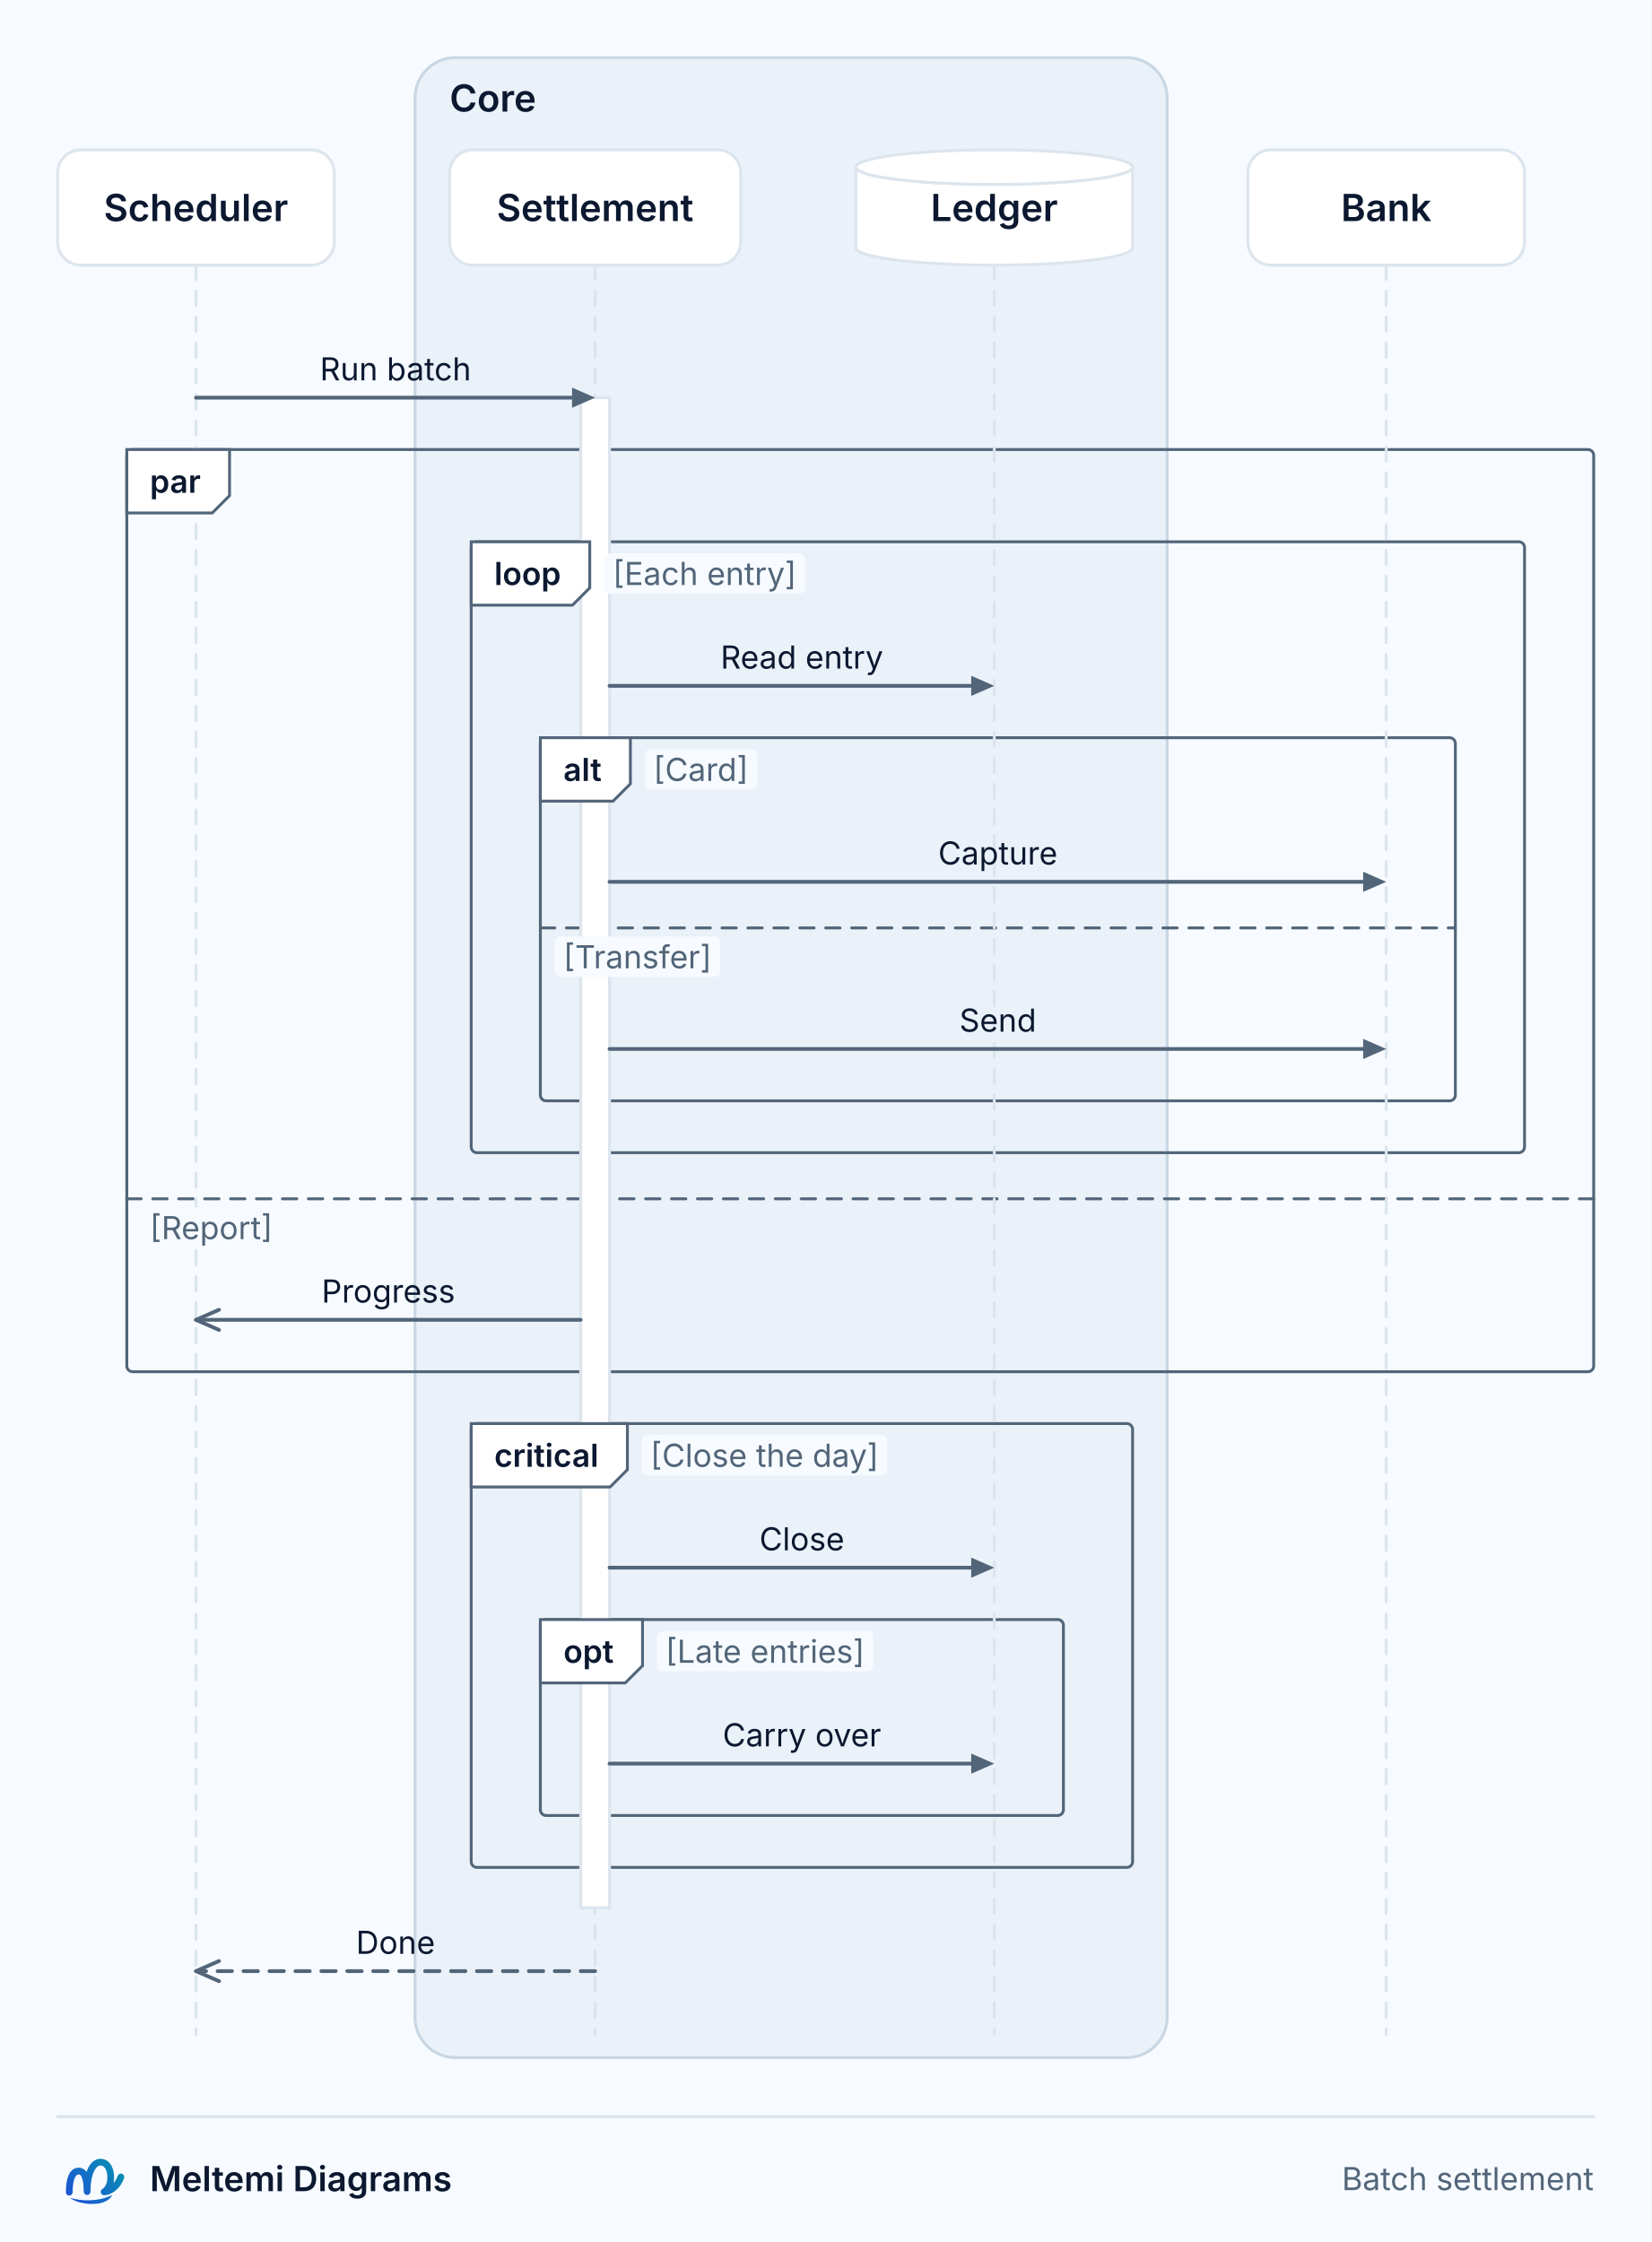
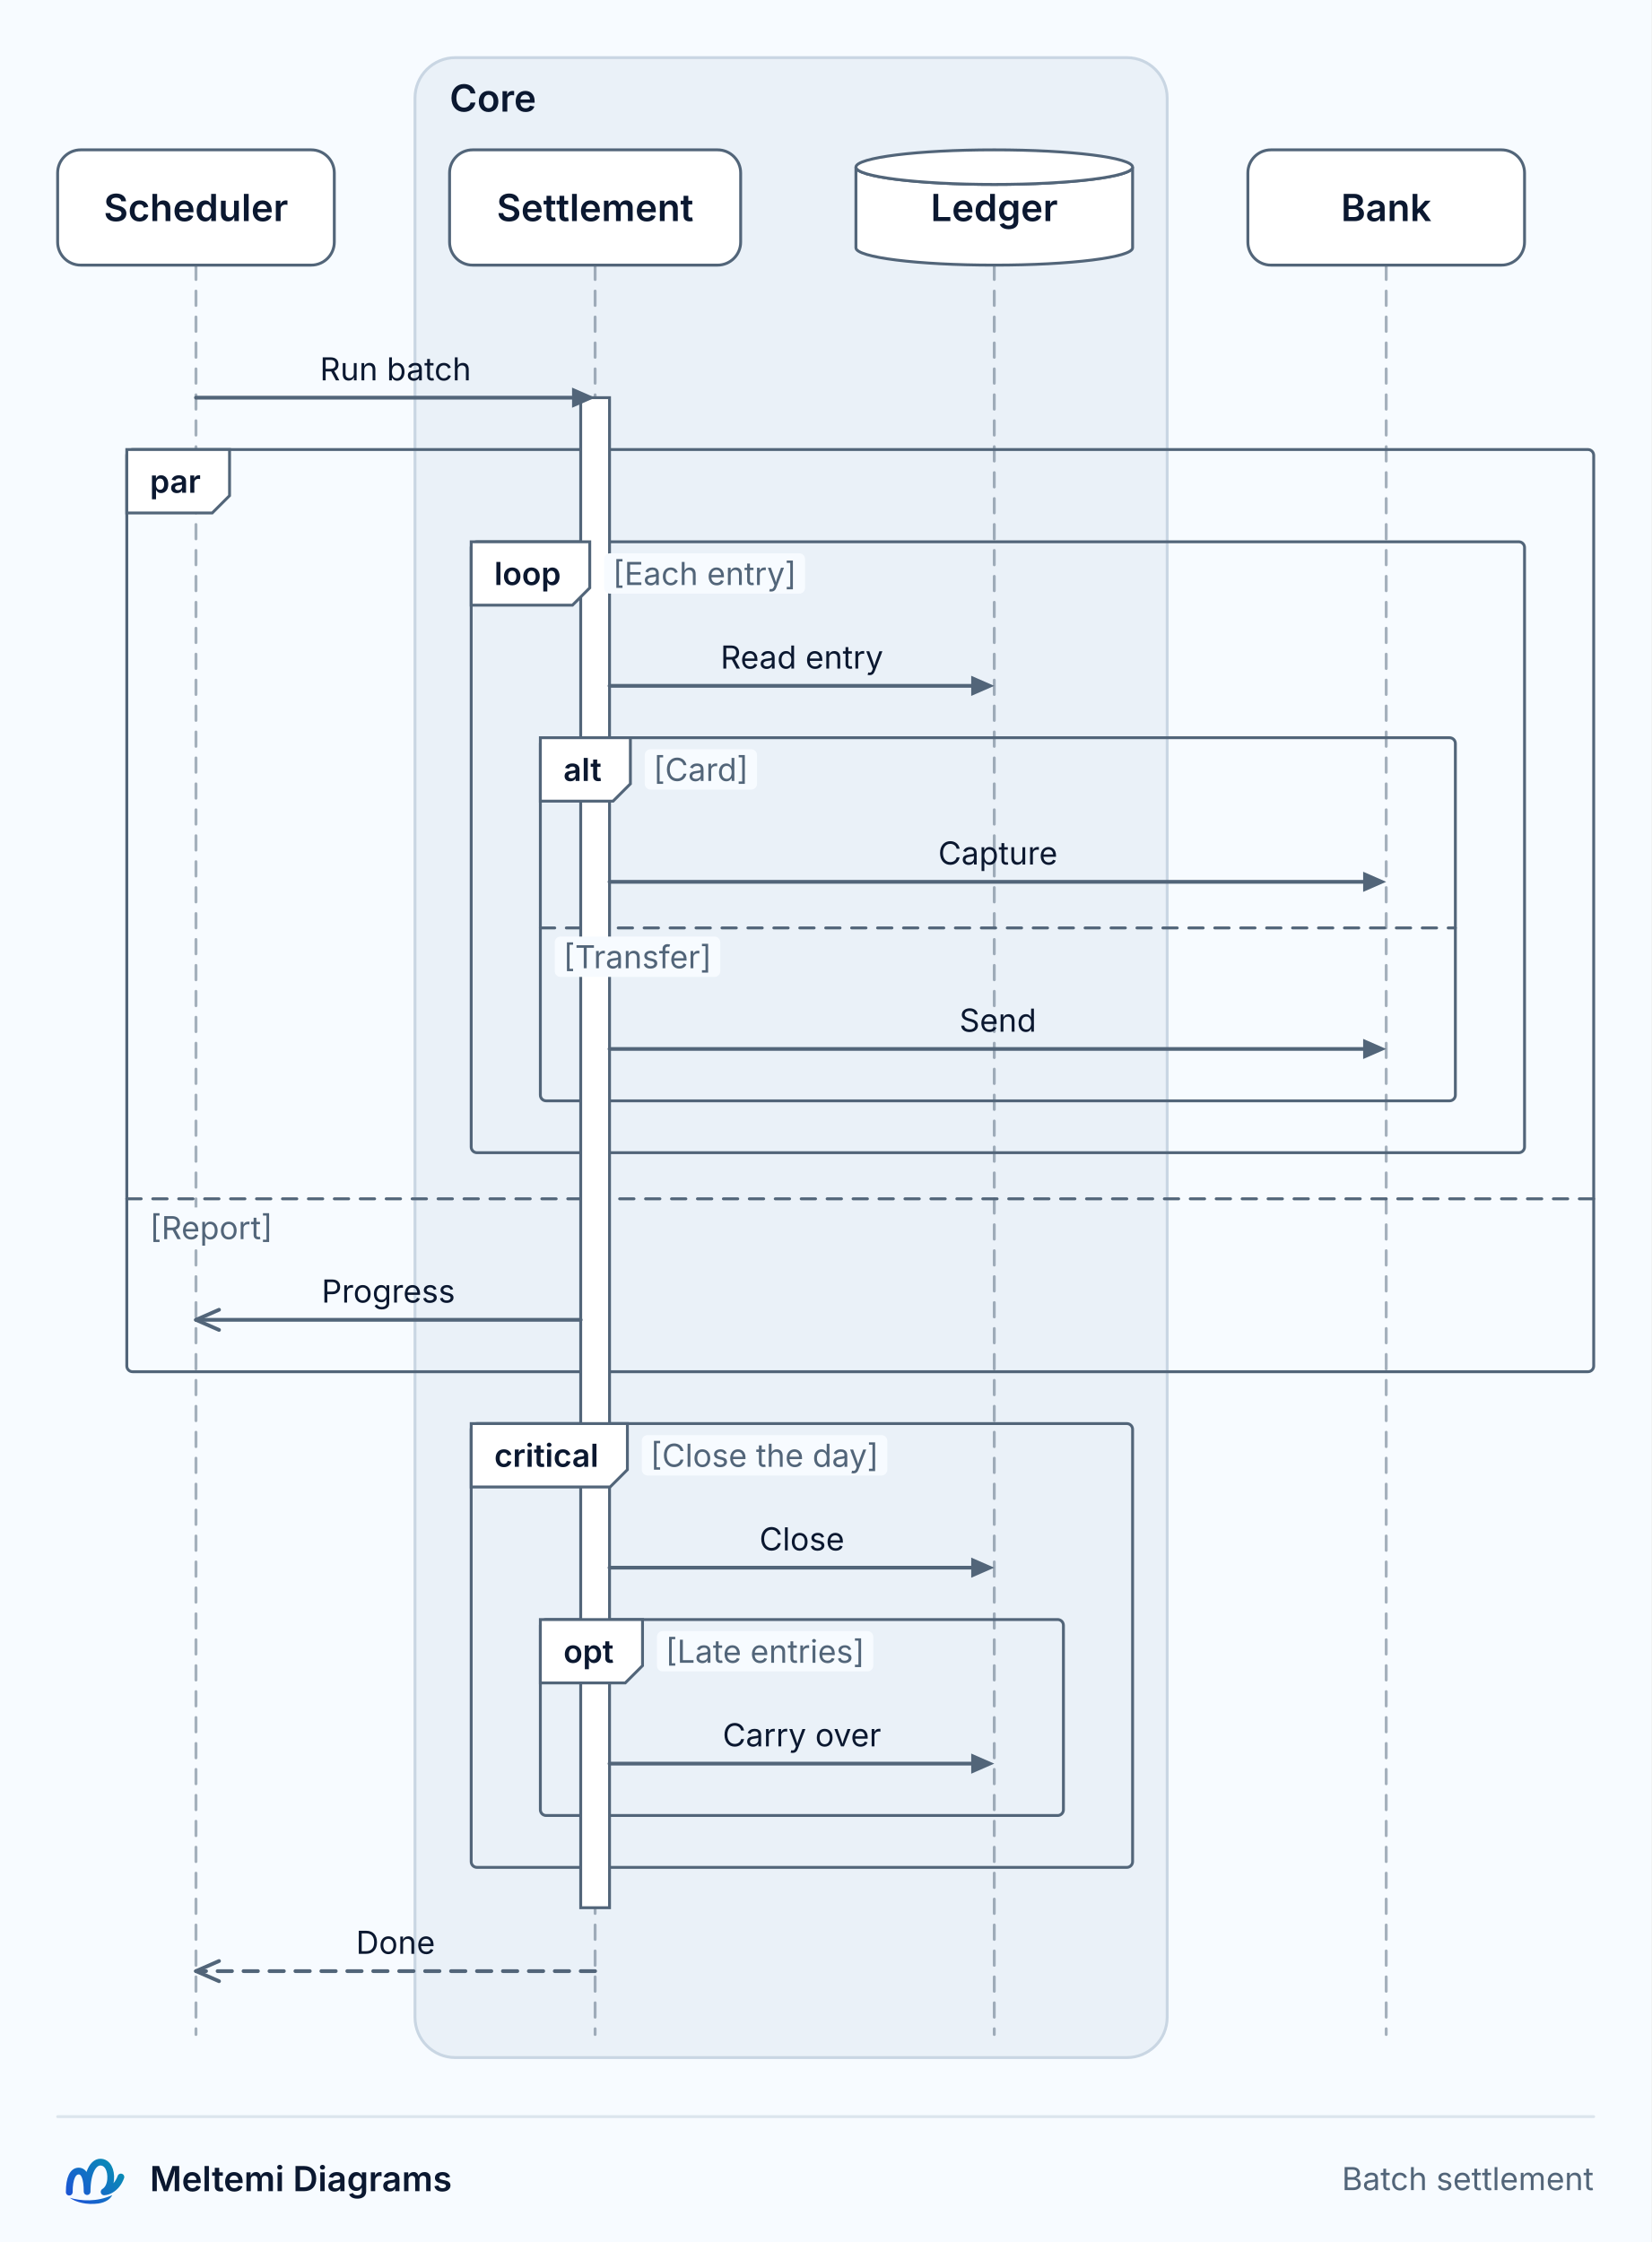
<svg xmlns="http://www.w3.org/2000/svg" width="573" height="778" viewBox="0 0 573 778" font-family="&quot;Inter&quot;, &quot;Segoe UI&quot;, Roboto, Helvetica, Arial, sans-serif">
  <defs>
    <linearGradient id="meltemi-wind" gradientUnits="userSpaceOnUse" x1="38" y1="222" x2="219" y2="54">
      <stop offset="0" stop-color="#1D4ED8" />
      <stop offset="1" stop-color="#0891B2" />
    </linearGradient>
  </defs>
  <rect x="0" y="0" width="573" height="778" fill="#F7FBFF" />
  <g data-id="core" data-role="element">
    <rect x="144" y="20" width="261" height="694" rx="14" fill="#EAF1F8" stroke="#C9D6E3" stroke-width="1" />
    <text x="156" y="38.73" text-anchor="start" font-size="13" font-weight="600" fill="#0B1830">Core</text>
  </g>
  <g data-id="kind" data-role="event">
    <rect x="187.5" y="256" width="317.5" height="126" rx="2" fill="none" stroke="#526579" stroke-width="1" />
    <polyline points="187.5,322 505,322" fill="none" stroke="#526579" stroke-width="1" stroke-linejoin="round" stroke-linecap="round" stroke-dasharray="5 4" />
  </g>
  <g data-id="entries" data-role="event">
    <rect x="163.5" y="188" width="365.5" height="212" rx="2" fill="none" stroke="#526579" stroke-width="1" />
  </g>
  <g data-id="par#1" data-role="event">
    <rect x="44" y="156" width="509" height="320" rx="2" fill="none" stroke="#526579" stroke-width="1" />
    <polyline points="44,416 553,416" fill="none" stroke="#526579" stroke-width="1" stroke-linejoin="round" stroke-linecap="round" stroke-dasharray="5 4" />
  </g>
  <g data-id="late" data-role="event">
    <rect x="187.5" y="562" width="181.5" height="68" rx="2" fill="none" stroke="#526579" stroke-width="1" />
  </g>
  <g data-id="critical#1" data-role="event">
    <rect x="163.5" y="494" width="229.5" height="154" rx="2" fill="none" stroke="#526579" stroke-width="1" />
  </g>
  <g data-id="scheduler" data-role="lifeline">
-     <polyline points="68,92 68,706" fill="none" stroke="#DCE5ED" stroke-width="1" stroke-linejoin="round" stroke-linecap="round" stroke-dasharray="5 4" />
+     <polyline points="68,92 68,706" fill="none" stroke="#526579" stroke-width="1" stroke-linejoin="round" stroke-linecap="round" stroke-dasharray="5 4" opacity="0.5" />
  </g>
  <g data-id="settle" data-role="lifeline">
-     <polyline points="206.5,92 206.5,706" fill="none" stroke="#DCE5ED" stroke-width="1" stroke-linejoin="round" stroke-linecap="round" stroke-dasharray="5 4" />
-     <rect x="201.5" y="138" width="10" height="524" rx="0" fill="#FFFFFF" stroke="#DCE5ED" stroke-width="1" />
+     <polyline points="206.5,92 206.5,706" fill="none" stroke="#526579" stroke-width="1" stroke-linejoin="round" stroke-linecap="round" stroke-dasharray="5 4" opacity="0.5" />
+     <rect x="201.5" y="138" width="10" height="524" rx="0" fill="#FFFFFF" stroke="#526579" stroke-width="1" />
  </g>
  <g data-id="ledger" data-role="lifeline">
-     <polyline points="345,92 345,706" fill="none" stroke="#DCE5ED" stroke-width="1" stroke-linejoin="round" stroke-linecap="round" stroke-dasharray="5 4" />
+     <polyline points="345,92 345,706" fill="none" stroke="#526579" stroke-width="1" stroke-linejoin="round" stroke-linecap="round" stroke-dasharray="5 4" opacity="0.5" />
  </g>
  <g data-id="bank" data-role="lifeline">
-     <polyline points="481,92 481,706" fill="none" stroke="#DCE5ED" stroke-width="1" stroke-linejoin="round" stroke-linecap="round" stroke-dasharray="5 4" />
+     <polyline points="481,92 481,706" fill="none" stroke="#526579" stroke-width="1" stroke-linejoin="round" stroke-linecap="round" stroke-dasharray="5 4" opacity="0.5" />
  </g>
  <g data-id="kind" data-role="label">
    <path d="M187.5 256 L218.74 256 L218.74 272 L212.74 278 L187.5 278 Z" fill="#FFFFFF" stroke="#526579" stroke-width="1" />
    <text x="195.5" y="271" text-anchor="start" font-size="11" font-weight="600" fill="#0B1830">alt</text>
    <rect x="223.74" y="260" width="38.93" height="14" rx="2" fill="#F7FBFF" stroke="none" stroke-width="0" />
    <text x="226.74" y="271" text-anchor="start" font-size="11" font-weight="400" fill="#526579">[Card]</text>
    <rect x="192.5" y="325" width="57.43" height="14" rx="2" fill="#F7FBFF" stroke="none" stroke-width="0" />
    <text x="195.5" y="336" text-anchor="start" font-size="11" font-weight="400" fill="#526579">[Transfer]</text>
  </g>
  <g data-id="entries" data-role="label">
    <path d="M163.5 188 L204.64 188 L204.64 204 L198.64 210 L163.5 210 Z" fill="#FFFFFF" stroke="#526579" stroke-width="1" />
    <text x="171.5" y="203" text-anchor="start" font-size="11" font-weight="600" fill="#0B1830">loop</text>
    <rect x="209.64" y="192" width="69.7" height="14" rx="2" fill="#F7FBFF" stroke="none" stroke-width="0" />
    <text x="212.64" y="203" text-anchor="start" font-size="11" font-weight="400" fill="#526579">[Each entry]</text>
  </g>
  <g data-id="par#1" data-role="label">
    <path d="M44 156 L79.65 156 L79.65 172 L73.65 178 L44 178 Z" fill="#FFFFFF" stroke="#526579" stroke-width="1" />
    <text x="52" y="171" text-anchor="start" font-size="11" font-weight="600" fill="#0B1830">par</text>
    <rect x="49" y="419" width="48.6" height="14" rx="2" fill="#F7FBFF" stroke="none" stroke-width="0" />
    <text x="52" y="430" text-anchor="start" font-size="11" font-weight="400" fill="#526579">[Report]</text>
  </g>
  <g data-id="late" data-role="label">
    <path d="M187.5 562 L222.95 562 L222.95 578 L216.95 584 L187.5 584 Z" fill="#FFFFFF" stroke="#526579" stroke-width="1" />
    <text x="195.5" y="577" text-anchor="start" font-size="11" font-weight="600" fill="#0B1830">opt</text>
    <rect x="227.95" y="566" width="75.06" height="14" rx="2" fill="#F7FBFF" stroke="none" stroke-width="0" />
    <text x="230.95" y="577" text-anchor="start" font-size="11" font-weight="400" fill="#526579">[Late entries]</text>
  </g>
  <g data-id="critical#1" data-role="label">
    <path d="M163.5 494 L217.7 494 L217.7 510 L211.7 516 L163.5 516 Z" fill="#FFFFFF" stroke="#526579" stroke-width="1" />
    <text x="171.5" y="509" text-anchor="start" font-size="11" font-weight="600" fill="#0B1830">critical</text>
    <rect x="222.7" y="498" width="85.18" height="14" rx="2" fill="#F7FBFF" stroke="none" stroke-width="0" />
    <text x="225.7" y="509" text-anchor="start" font-size="11" font-weight="400" fill="#526579">[Close the day]</text>
  </g>
  <g data-id="run" data-role="relation">
    <polyline points="68,138 198.5,138" fill="none" stroke="#526579" stroke-width="1.3" stroke-linejoin="round" stroke-linecap="round" />
    <path d="M206.5 138 L198.5 141.5 L198.5 134.5 Z" fill="#526579" stroke="none" stroke-width="0" />
    <g data-id="run" data-role="label">
      <text x="137.25" y="132" text-anchor="middle" font-size="11" font-weight="400" fill="#0B1830">Run batch</text>
    </g>
  </g>
  <g data-id="readEntry" data-role="relation">
    <polyline points="211.5,238 337,238" fill="none" stroke="#526579" stroke-width="1.3" stroke-linejoin="round" stroke-linecap="round" />
    <path d="M345 238 L337 241.5 L337 234.5 Z" fill="#526579" stroke="none" stroke-width="0" />
    <g data-id="readEntry" data-role="label">
      <text x="278.25" y="232" text-anchor="middle" font-size="11" font-weight="400" fill="#0B1830">Read entry</text>
    </g>
  </g>
  <g data-id="capture" data-role="relation">
    <polyline points="211.5,306 473,306" fill="none" stroke="#526579" stroke-width="1.3" stroke-linejoin="round" stroke-linecap="round" />
    <path d="M481 306 L473 309.5 L473 302.5 Z" fill="#526579" stroke="none" stroke-width="0" />
    <g data-id="capture" data-role="label">
      <text x="346.25" y="300" text-anchor="middle" font-size="11" font-weight="400" fill="#0B1830">Capture</text>
    </g>
  </g>
  <g data-id="send" data-role="relation">
    <polyline points="211.5,364 473,364" fill="none" stroke="#526579" stroke-width="1.3" stroke-linejoin="round" stroke-linecap="round" />
    <path d="M481 364 L473 367.5 L473 360.5 Z" fill="#526579" stroke="none" stroke-width="0" />
    <g data-id="send" data-role="label">
      <text x="346.25" y="358" text-anchor="middle" font-size="11" font-weight="400" fill="#0B1830">Send</text>
    </g>
  </g>
  <g data-id="progress" data-role="relation">
    <polyline points="201.5,458 68,458" fill="none" stroke="#526579" stroke-width="1.3" stroke-linejoin="round" stroke-linecap="round" />
    <polyline points="76,454.5 68,458 76,461.5" fill="none" stroke="#526579" stroke-width="1.3" stroke-linejoin="round" stroke-linecap="round" />
    <g data-id="progress" data-role="label">
      <text x="134.75" y="452" text-anchor="middle" font-size="11" font-weight="400" fill="#0B1830">Progress</text>
    </g>
  </g>
  <g data-id="close" data-role="relation">
    <polyline points="211.5,544 337,544" fill="none" stroke="#526579" stroke-width="1.3" stroke-linejoin="round" stroke-linecap="round" />
    <path d="M345 544 L337 547.5 L337 540.5 Z" fill="#526579" stroke="none" stroke-width="0" />
    <g data-id="close" data-role="label">
      <text x="278.25" y="538" text-anchor="middle" font-size="11" font-weight="400" fill="#0B1830">Close</text>
    </g>
  </g>
  <g data-id="carry" data-role="relation">
    <polyline points="211.5,612 337,612" fill="none" stroke="#526579" stroke-width="1.3" stroke-linejoin="round" stroke-linecap="round" />
    <path d="M345 612 L337 615.5 L337 608.5 Z" fill="#526579" stroke="none" stroke-width="0" />
    <g data-id="carry" data-role="label">
      <text x="278.25" y="606" text-anchor="middle" font-size="11" font-weight="400" fill="#0B1830">Carry over</text>
    </g>
  </g>
  <g data-id="done" data-role="relation">
    <polyline points="206.5,684 68,684" fill="none" stroke="#526579" stroke-width="1.3" stroke-linejoin="round" stroke-linecap="round" stroke-dasharray="5 4" />
    <polyline points="76,680.5 68,684 76,687.5" fill="none" stroke="#526579" stroke-width="1.3" stroke-linejoin="round" stroke-linecap="round" />
    <g data-id="done" data-role="label">
      <text x="137.25" y="678" text-anchor="middle" font-size="11" font-weight="400" fill="#0B1830">Done</text>
    </g>
  </g>
  <g data-id="scheduler" data-role="element">
-     <rect x="20" y="52" width="96" height="40" rx="8" fill="#FFFFFF" stroke="#DCE5ED" stroke-width="1" />
+     <rect x="20" y="52" width="96" height="40" rx="8" fill="#FFFFFF" stroke="#526579" stroke-width="1" />
    <text x="68" y="76.73" text-anchor="middle" font-size="13" font-weight="600" fill="#0B1830">Scheduler</text>
  </g>
  <g data-id="settle" data-role="element">
-     <rect x="156" y="52" width="101" height="40" rx="8" fill="#FFFFFF" stroke="#DCE5ED" stroke-width="1" />
+     <rect x="156" y="52" width="101" height="40" rx="8" fill="#FFFFFF" stroke="#526579" stroke-width="1" />
    <text x="206.5" y="76.73" text-anchor="middle" font-size="13" font-weight="600" fill="#0B1830">Settlement</text>
  </g>
  <g data-id="ledger" data-role="element">
-     <path d="M297 58 L297 86 A48 6 0 0 0 393 86 L393 58 A48 6 0 0 1 297 58 Z" fill="#FFFFFF" stroke="#DCE5ED" stroke-width="1" />
-     <path d="M297 58 A48 6 0 0 1 393 58 A48 6 0 0 1 297 58 Z" fill="#FFFFFF" stroke="#DCE5ED" stroke-width="1" />
+     <path d="M297 58 L297 86 A48 6 0 0 0 393 86 L393 58 A48 6 0 0 1 297 58 Z" fill="#FFFFFF" stroke="#526579" stroke-width="1" />
+     <path d="M297 58 A48 6 0 0 1 393 58 A48 6 0 0 1 297 58 Z" fill="#FFFFFF" stroke="#526579" stroke-width="1" />
    <text x="345" y="76.73" text-anchor="middle" font-size="13" font-weight="600" fill="#0B1830">Ledger</text>
  </g>
  <g data-id="bank" data-role="element">
-     <rect x="433" y="52" width="96" height="40" rx="8" fill="#FFFFFF" stroke="#DCE5ED" stroke-width="1" />
+     <rect x="433" y="52" width="96" height="40" rx="8" fill="#FFFFFF" stroke="#526579" stroke-width="1" />
    <text x="481" y="76.73" text-anchor="middle" font-size="13" font-weight="600" fill="#0B1830">Bank</text>
  </g>
  <g data-id="frame" data-role="frame">
    <polyline points="20,734.5 553,734.5" fill="none" stroke="#DCE5ED" stroke-width="1" stroke-linejoin="round" stroke-linecap="round" />
    <g data-id="mark" data-role="frame" transform="translate(20 744) scale(0.0938)">
      <path d="M43 178C43 125 57 100 78 100C99 100 109 127 109 176C109 105 132 67 158 67C185 67 199 97 196 132C194 154 185 169 172 177C189 176 205 166 217 152C224 144 230 133 234 122" fill="none" stroke="url(#meltemi-wind)" stroke-width="25" stroke-linecap="round" stroke-linejoin="round" />
      <path d="M45 199C87 211 145 215 202 189C195 204 177 216 151 220C106 226 67 215 45 199Z" fill="url(#meltemi-wind)" stroke="none" stroke-width="0" />
    </g>
    <text x="52" y="760.37" text-anchor="start" font-size="12" font-weight="600" fill="#0B1830">Meltemi Diagrams</text>
    <text x="553" y="760" text-anchor="end" font-size="11" font-weight="400" fill="#526579">Batch settlement</text>
  </g>
</svg>
